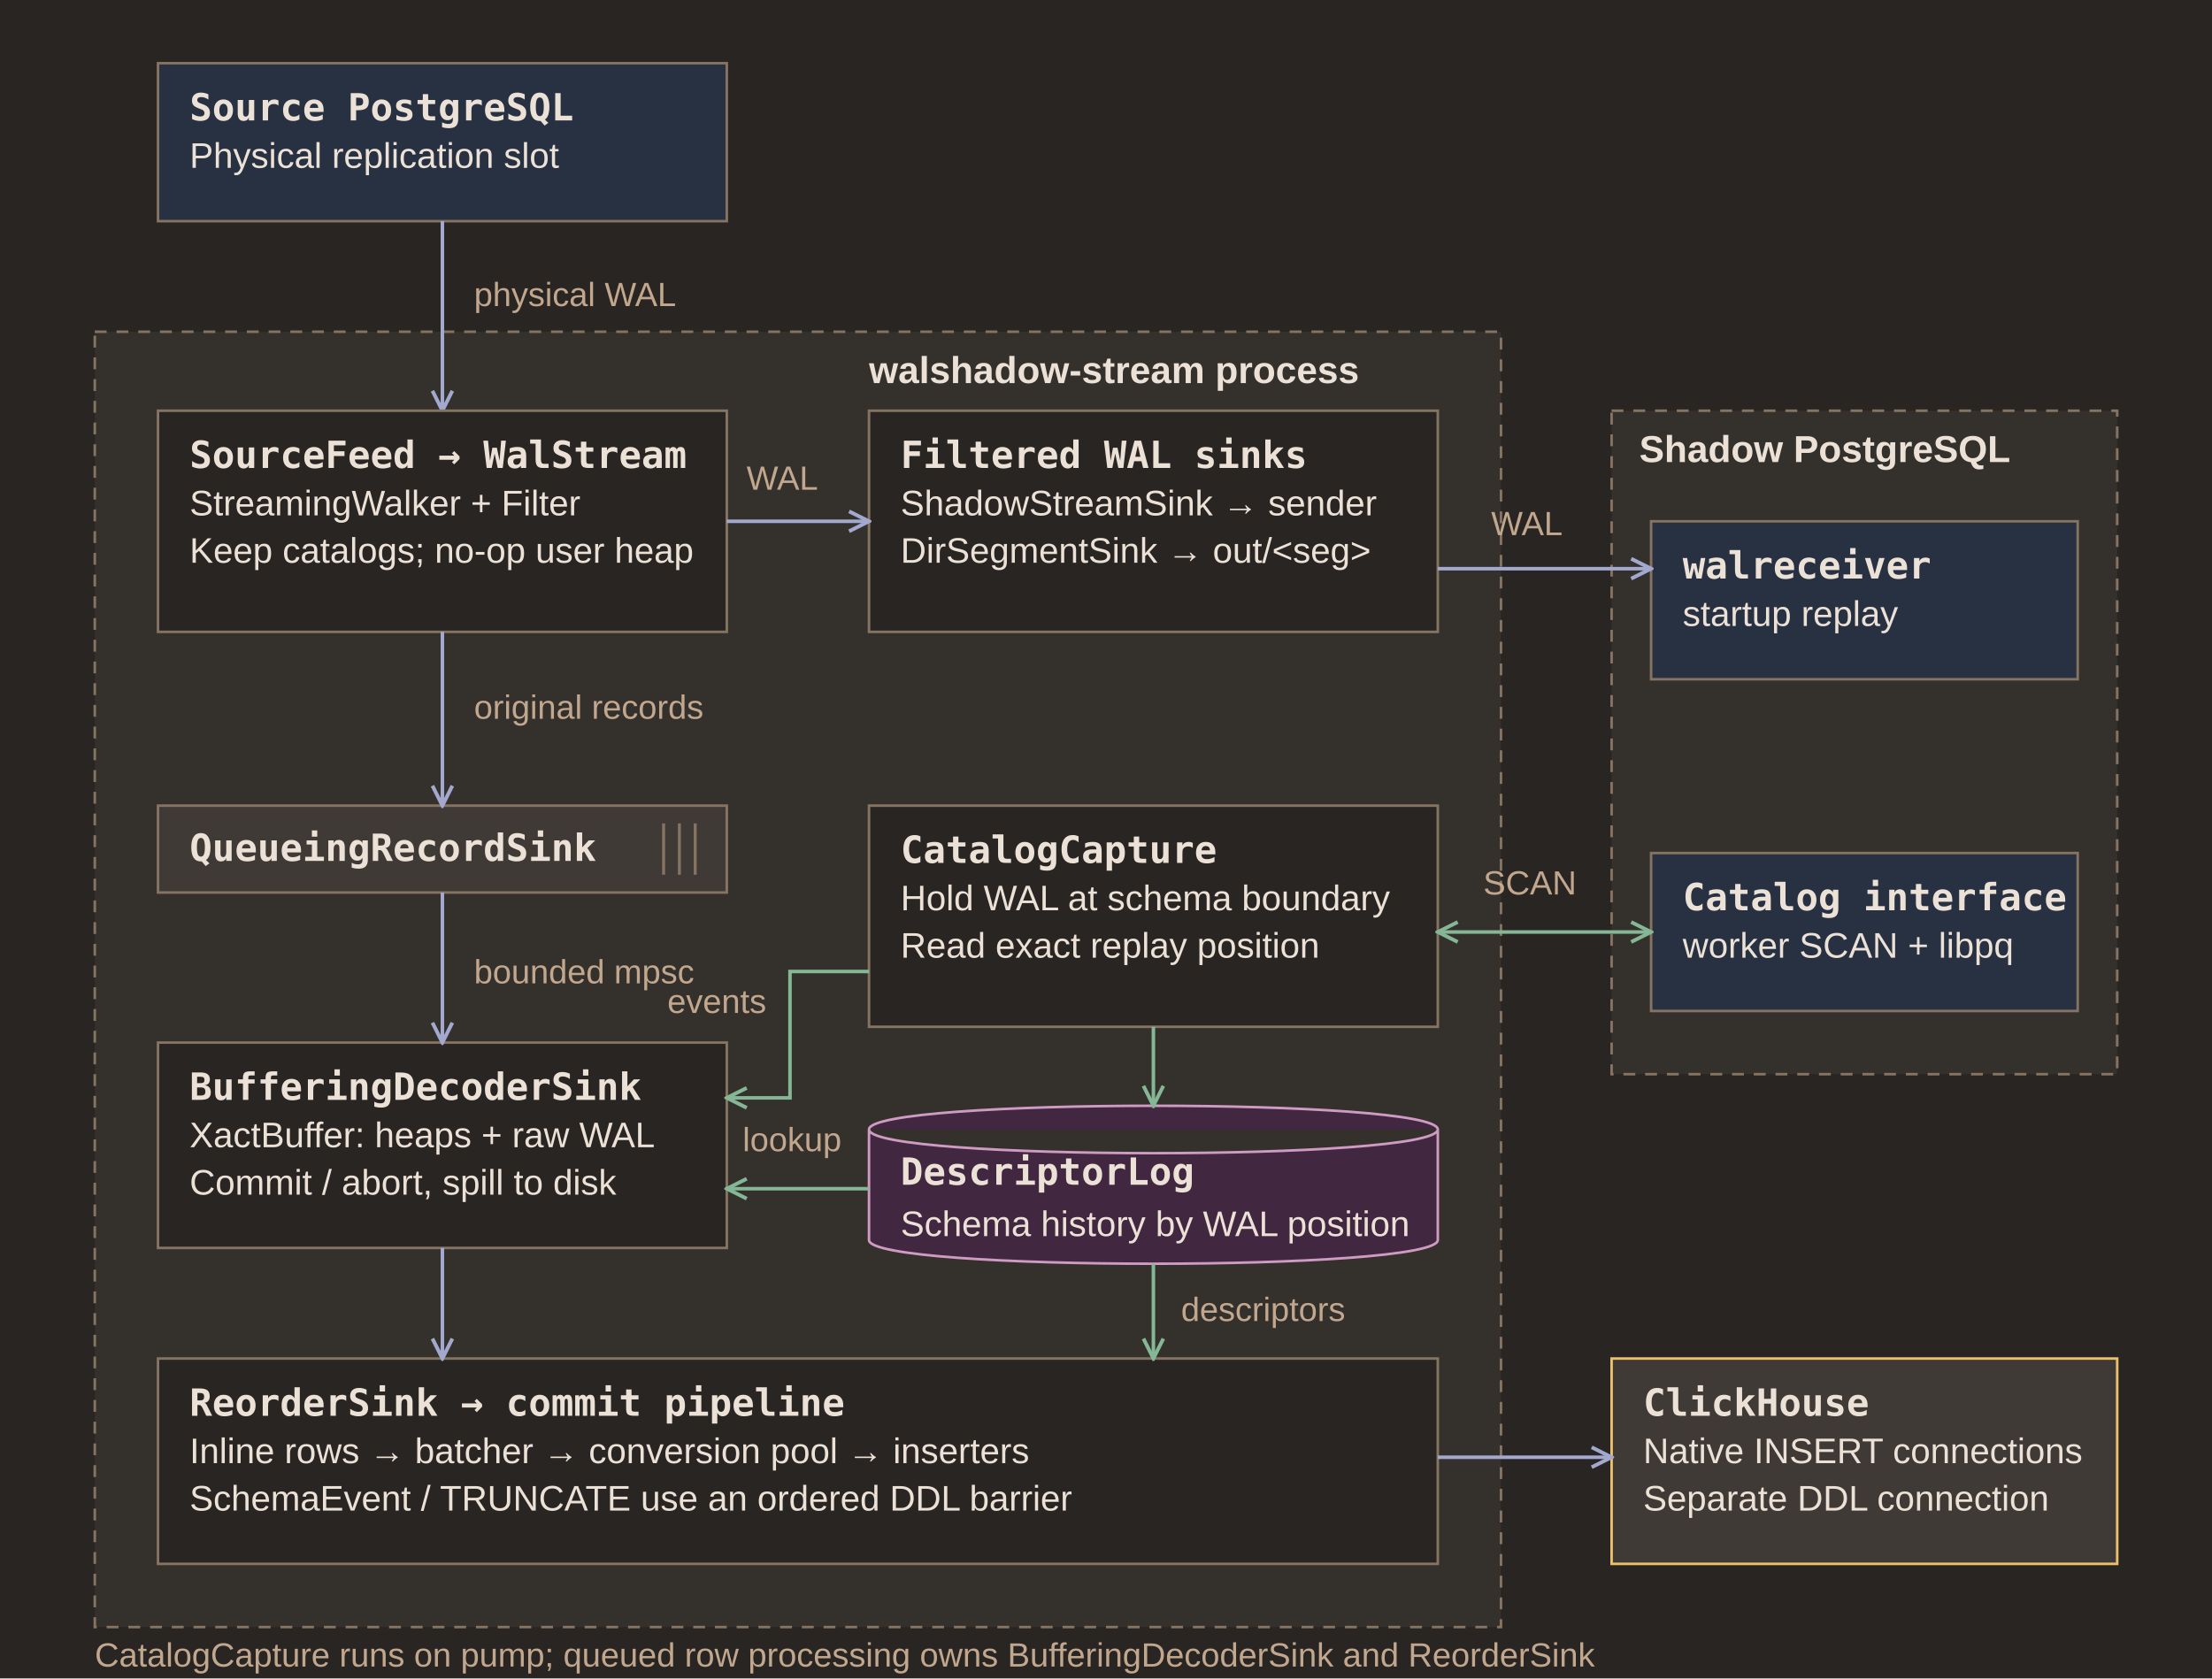
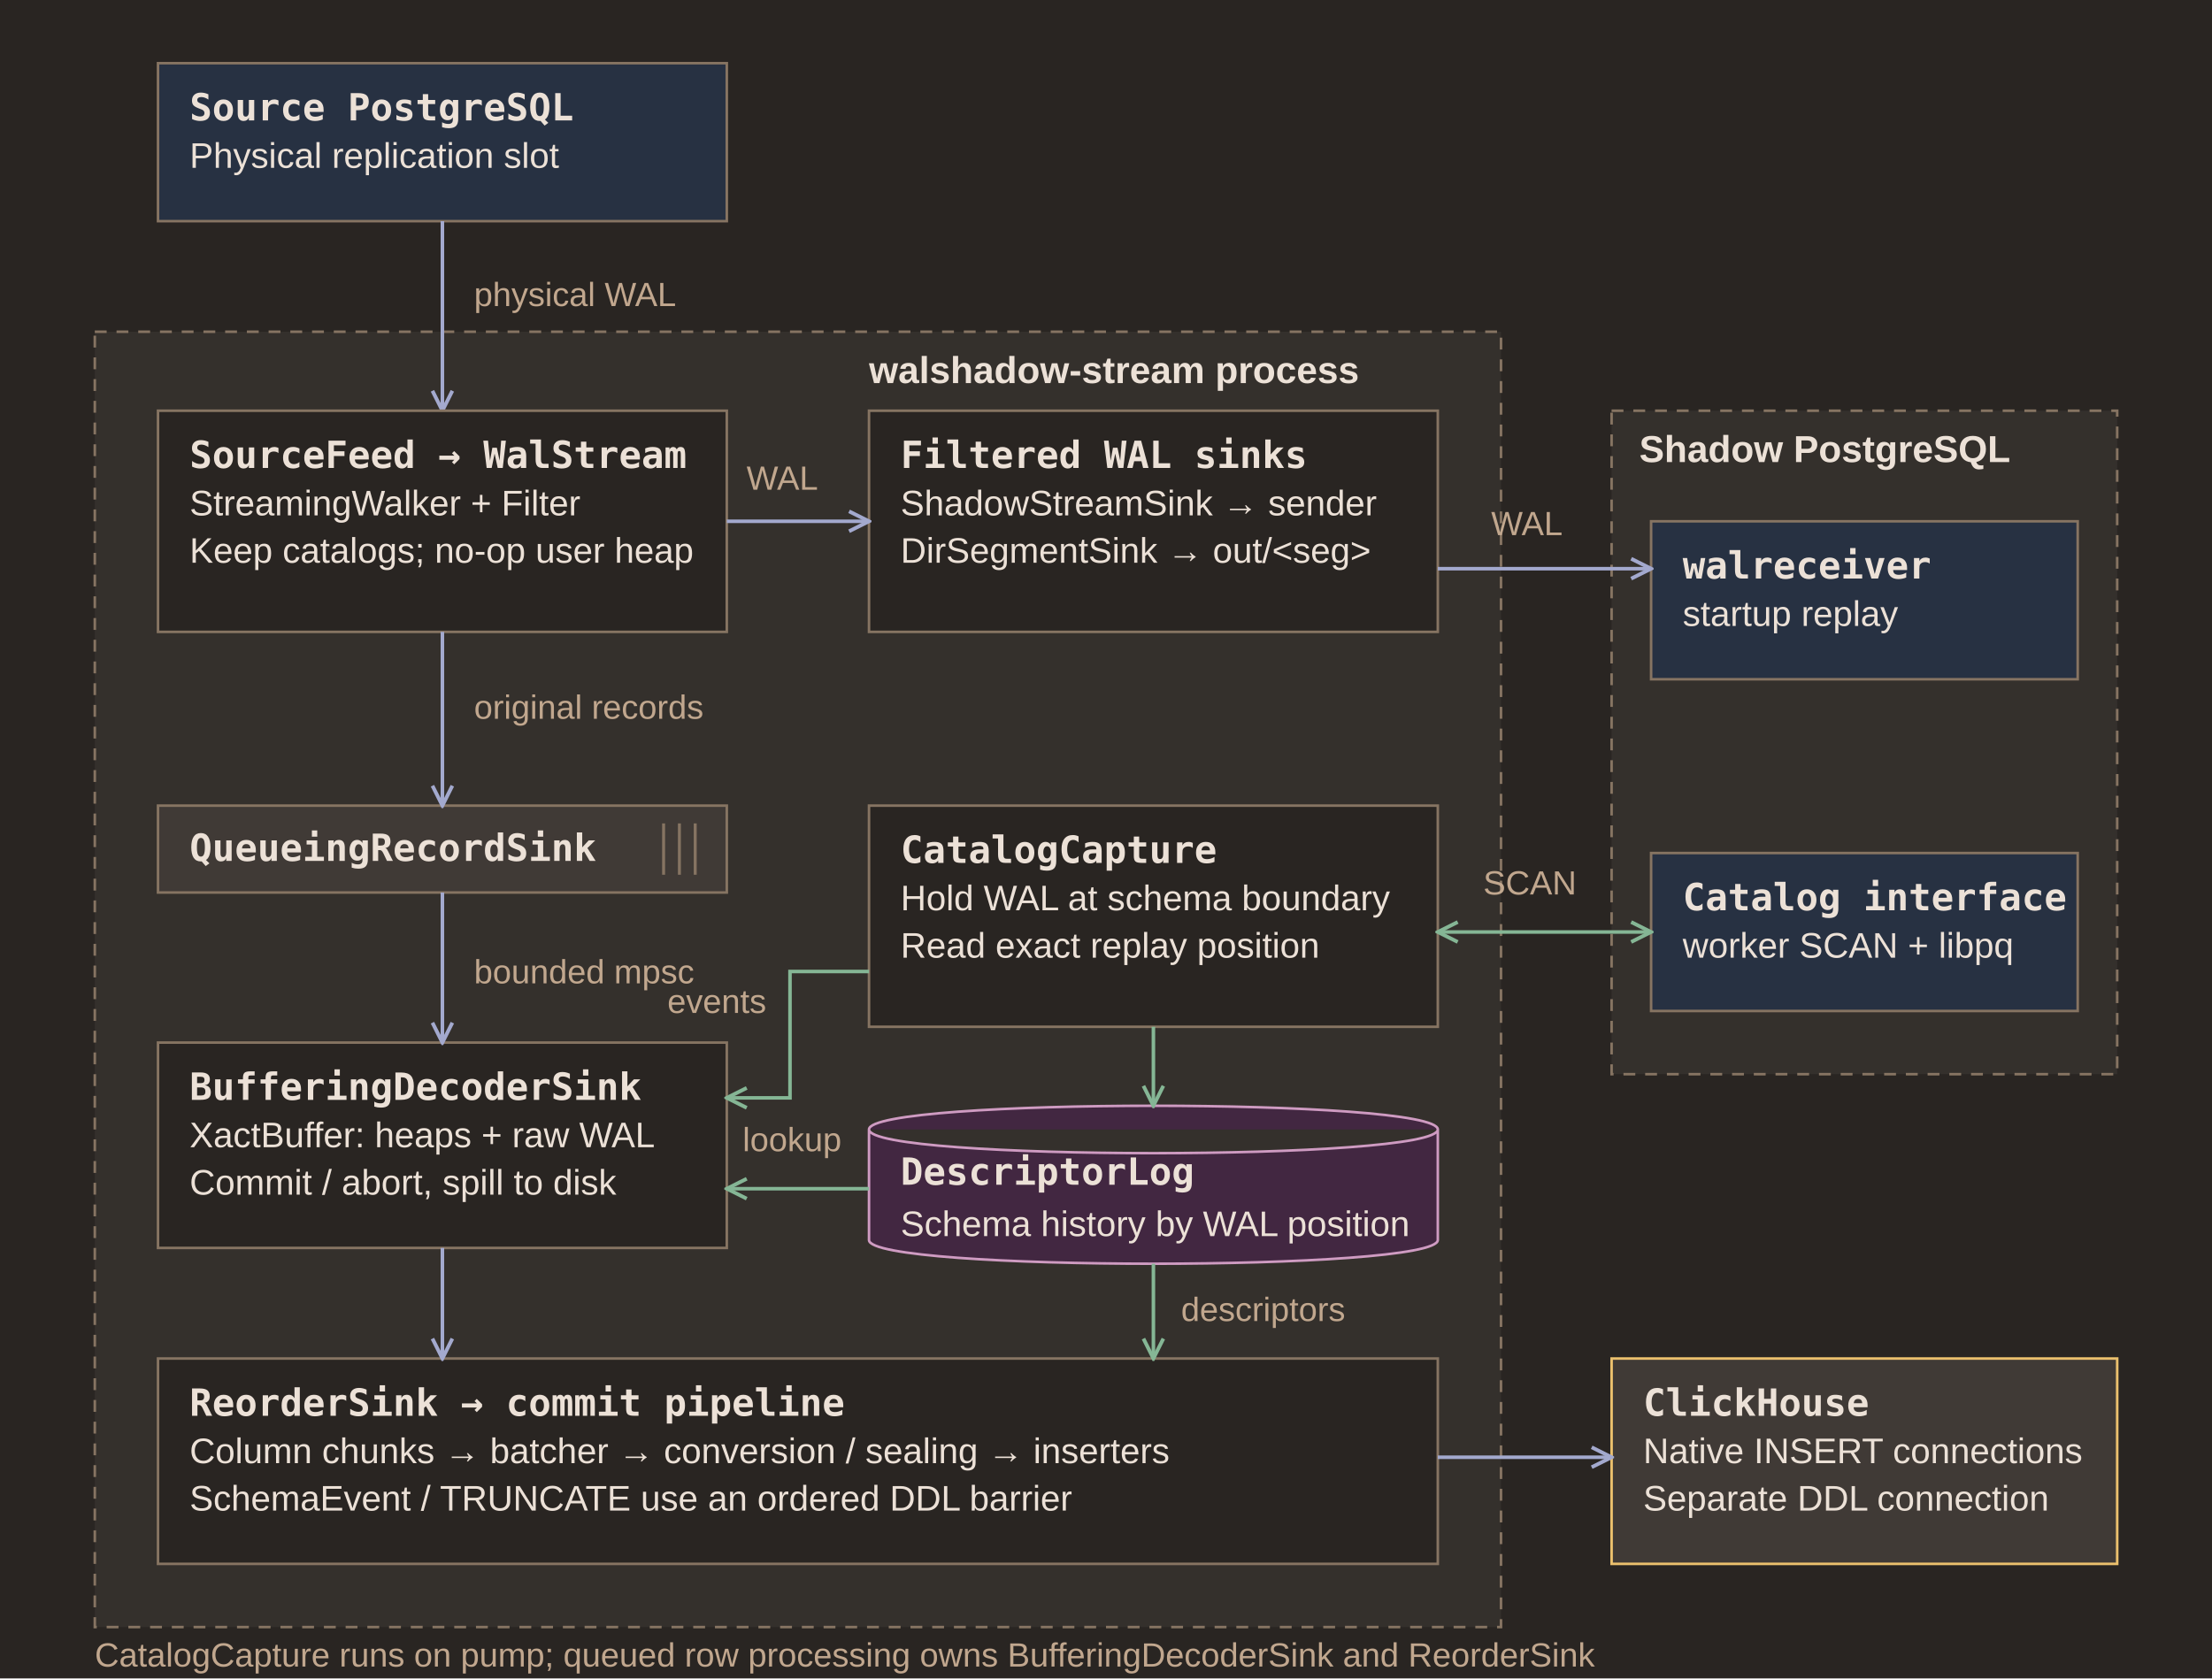
<svg xmlns="http://www.w3.org/2000/svg" width="1120" height="850" viewBox="0 0 1120 850" role="img" aria-labelledby="title desc">
  <defs>
    <marker id="data" viewBox="0 0 10 10" refX="9" refY="5" markerWidth="7" markerHeight="7" orient="auto-start-reverse">
      <path d="M 1 1 L 9 5 L 1 9" fill="none" stroke="#A3A9CE" stroke-width="1.5" />
    </marker>
    <marker id="control" viewBox="0 0 10 10" refX="9" refY="5" markerWidth="7" markerHeight="7" orient="auto-start-reverse">
      <path d="M 1 1 L 9 5 L 1 9" fill="none" stroke="#E49B5D" stroke-width="1.5" />
    </marker>
    <marker id="catalog" viewBox="0 0 10 10" refX="9" refY="5" markerWidth="7" markerHeight="7" orient="auto-start-reverse">
      <path d="M 1 1 L 9 5 L 1 9" fill="none" stroke="#85B695" stroke-width="1.5" />
    </marker>
  </defs>
  <style>
    text { font-family: Arial, Helvetica, sans-serif; font-size: 18px; fill: #ECE1D7; }
    .name { font-family: monospace; font-size: 19px; font-weight: 600; }
    .group { font-size: 19px; font-weight: 700; }
    .label { font-size: 17px; fill: #C1A78E; }
  </style>
  <rect width="1120" height="850" fill="#292522" />
  <rect x="48" y="168" width="712" height="656" fill="#34302C" stroke="#867462" stroke-width="1.3" stroke-dasharray="6 5" />
  <text x="62" y="194" class="group" />
  <text x="440" y="194" class="group">walshadow-stream process</text>
  <rect x="80" y="32" width="288" height="80" fill="#273142" stroke="#867462" stroke-width="1.3" />
  <text x="96" y="61" class="name">Source PostgreSQL</text>
  <text x="96" y="85" class="">Physical replication slot</text>
  <path d="M 224 112 V 208" fill="none" stroke="#A3A9CE" stroke-width="1.8" marker-end="url(#data)" />
  <text x="240" y="155" class="label">physical WAL</text>
  <rect x="80" y="208" width="288" height="112" fill="#292522" stroke="#867462" stroke-width="1.3" />
  <text x="96" y="237" class="name">SourceFeed → WalStream</text>
  <text x="96" y="261" class="">StreamingWalker + Filter</text>
  <text x="96" y="285" class="">Keep catalogs; no-op user heap</text>
  <rect x="440" y="208" width="288" height="112" fill="#292522" stroke="#867462" stroke-width="1.3" />
  <text x="456" y="237" class="name">Filtered WAL sinks</text>
  <text x="456" y="261" class="">ShadowStreamSink → sender</text>
  <text x="456" y="285" class="">DirSegmentSink → out/&lt;seg&gt;</text>
  <path d="M 368 264 H 440" fill="none" stroke="#A3A9CE" stroke-width="1.8" marker-end="url(#data)" />
  <text x="378" y="248" class="label">WAL</text>
  <rect x="816" y="208" width="256" height="336" fill="#34302C" stroke="#867462" stroke-width="1.3" stroke-dasharray="6 5" />
  <text x="830" y="234" class="group">Shadow PostgreSQL</text>
  <rect x="836" y="264" width="216" height="80" fill="#273142" stroke="#867462" stroke-width="1.3" />
  <text x="852" y="293" class="name">walreceiver</text>
  <text x="852" y="317" class="">startup replay</text>
  <rect x="836" y="432" width="216" height="80" fill="#273142" stroke="#867462" stroke-width="1.3" />
  <text x="852" y="461" class="name">Catalog interface</text>
  <text x="852" y="485" class="">worker SCAN + libpq</text>
  <path d="M 728 288 H 836" fill="none" stroke="#A3A9CE" stroke-width="1.8" marker-end="url(#data)" />
  <text x="755" y="271" class="label">WAL</text>
  <rect x="80" y="408" width="288" height="44" fill="#403A36" stroke="#867462" stroke-width="1.3" />
  <text x="96" y="436" class="name">QueueingRecordSink</text>
  <path d="M 336 417 V 443" fill="none" stroke="#867462" stroke-width="1.5" />
  <path d="M 344 417 V 443" fill="none" stroke="#867462" stroke-width="1.5" />
  <path d="M 352 417 V 443" fill="none" stroke="#867462" stroke-width="1.5" />
  <path d="M 224 320 V 408" fill="none" stroke="#A3A9CE" stroke-width="1.8" marker-end="url(#data)" />
  <text x="240" y="364" class="label">original records</text>
  <rect x="80" y="528" width="288" height="104" fill="#292522" stroke="#867462" stroke-width="1.3" />
  <text x="96" y="557" class="name">BufferingDecoderSink</text>
  <text x="96" y="581" class="">XactBuffer: heaps + raw WAL</text>
  <text x="96" y="605" class="">Commit / abort, spill to disk</text>
  <path d="M 224 452 V 528" fill="none" stroke="#A3A9CE" stroke-width="1.8" marker-end="url(#data)" />
  <text x="240" y="498" class="label">bounded mpsc</text>
  <rect x="440" y="408" width="288" height="112" fill="#292522" stroke="#867462" stroke-width="1.3" />
  <text x="456" y="437" class="name">CatalogCapture</text>
  <text x="456" y="461" class="">Hold WAL at schema boundary</text>
  <text x="456" y="485" class="">Read exact replay position</text>
  <path d="M 728 472 H 836" fill="none" stroke="#85B695" stroke-width="1.8" marker-end="url(#catalog)" marker-start="url(#catalog)" />
  <text x="751" y="453" class="label">SCAN</text>
  <path d="M 440 572 C 440 556 728 556 728 572 V 628 C 728 644 440 644 440 628 Z M 440 572 C 440 588 728 588 728 572" fill="#422741" stroke="#CF9BC2" stroke-width="1.3" />
  <text x="456" y="600" class="name">DescriptorLog</text>
  <text x="456" y="626" class="">Schema history by WAL position</text>
  <path d="M 584 520 V 560" fill="none" stroke="#85B695" stroke-width="1.8" marker-end="url(#catalog)" />
  <path d="M 440 602 H 368" fill="none" stroke="#85B695" stroke-width="1.8" marker-end="url(#catalog)" />
  <text x="376" y="583" class="label">lookup</text>
  <rect x="80" y="688" width="648" height="104" fill="#292522" stroke="#867462" stroke-width="1.3" />
  <text x="96" y="717" class="name">ReorderSink → commit pipeline</text>
-   <text x="96" y="741" class="">Inline rows → batcher → conversion pool → inserters</text>
+   <text x="96" y="741" class="">Column chunks → batcher → conversion / sealing → inserters</text>
  <text x="96" y="765" class="">SchemaEvent / TRUNCATE use an ordered DDL barrier</text>
  <path d="M 224 632 V 688" fill="none" stroke="#A3A9CE" stroke-width="1.8" marker-end="url(#data)" />
  <path d="M 584 640 V 688" fill="none" stroke="#85B695" stroke-width="1.8" marker-end="url(#catalog)" />
  <text x="598" y="669" class="label">descriptors</text>
  <path d="M 440 492 H 400 V 556 H 368" fill="none" stroke="#85B695" stroke-width="1.8" marker-end="url(#catalog)" />
  <text x="388" y="513" class="label" text-anchor="end">events</text>
  <rect x="816" y="688" width="256" height="104" fill="#403A36" stroke="#EBC06D" stroke-width="1.3" />
  <text x="832" y="717" class="name">ClickHouse</text>
  <text x="832" y="741" class="">Native INSERT connections</text>
  <text x="832" y="765" class="">Separate DDL connection</text>
  <path d="M 728 738 H 816" fill="none" stroke="#A3A9CE" stroke-width="1.8" marker-end="url(#data)" />
  <text x="48" y="844" class="label">CatalogCapture runs on pump; queued row processing owns BufferingDecoderSink and ReorderSink</text>
</svg>
